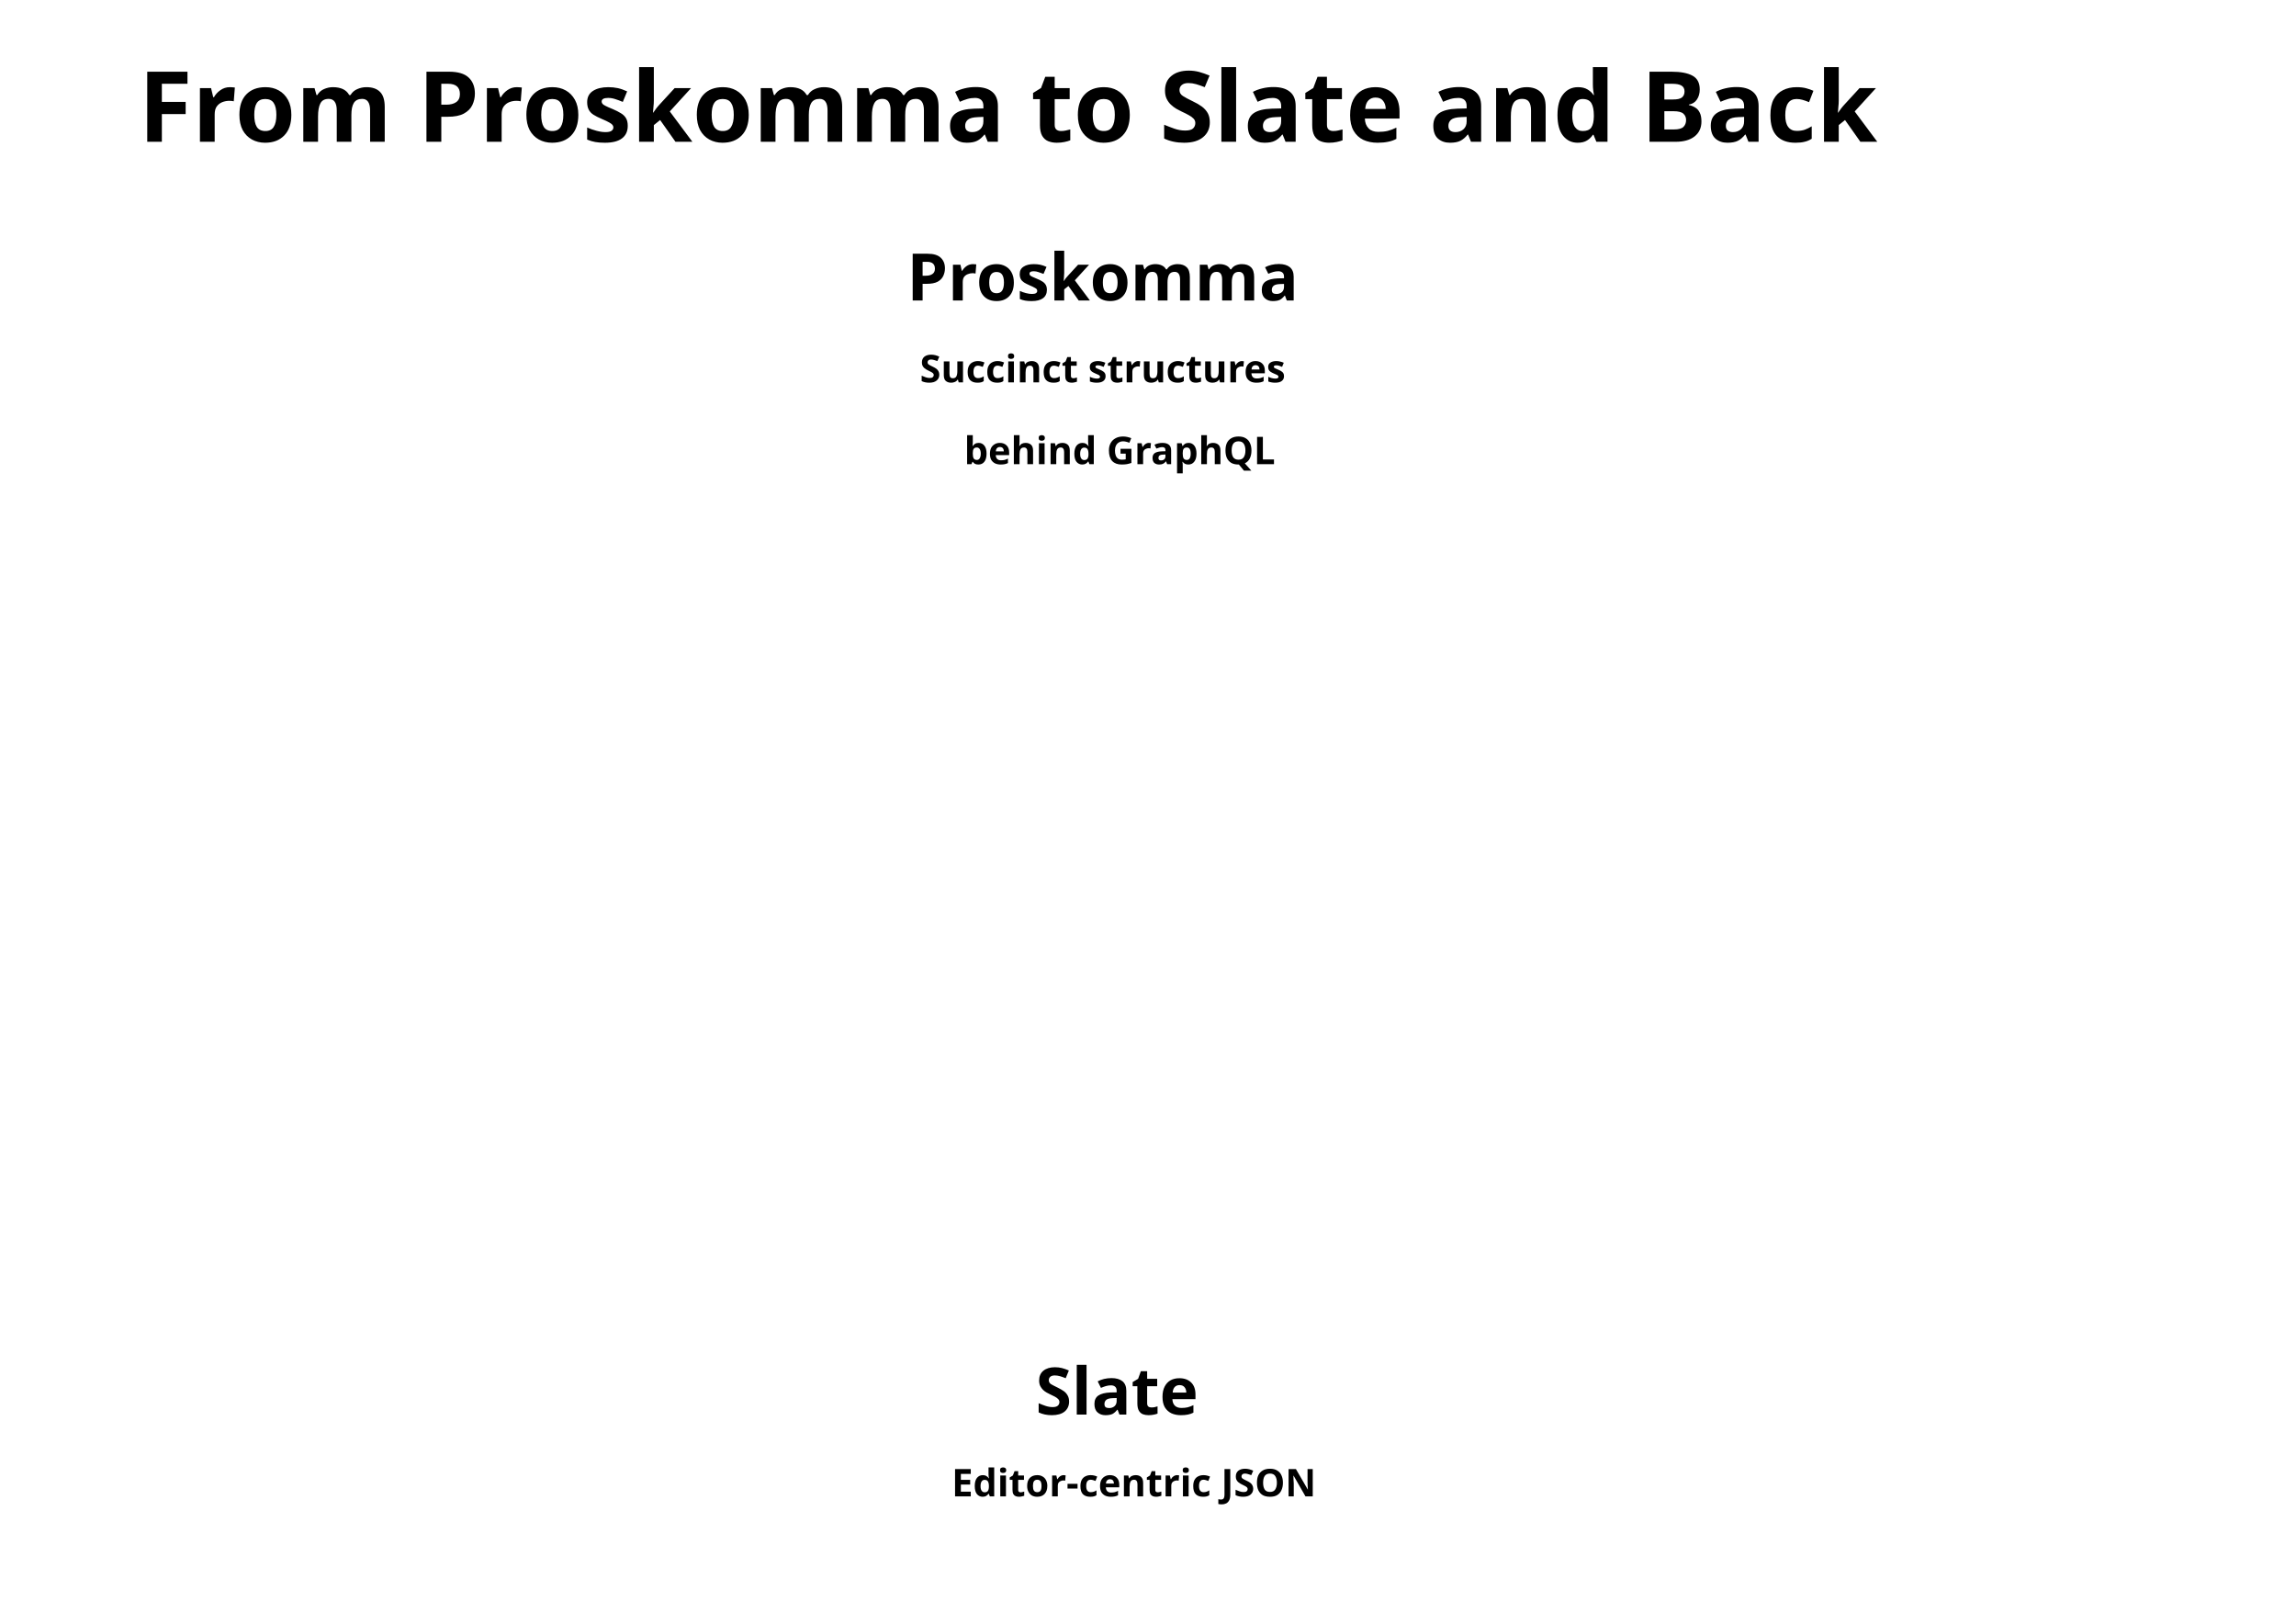
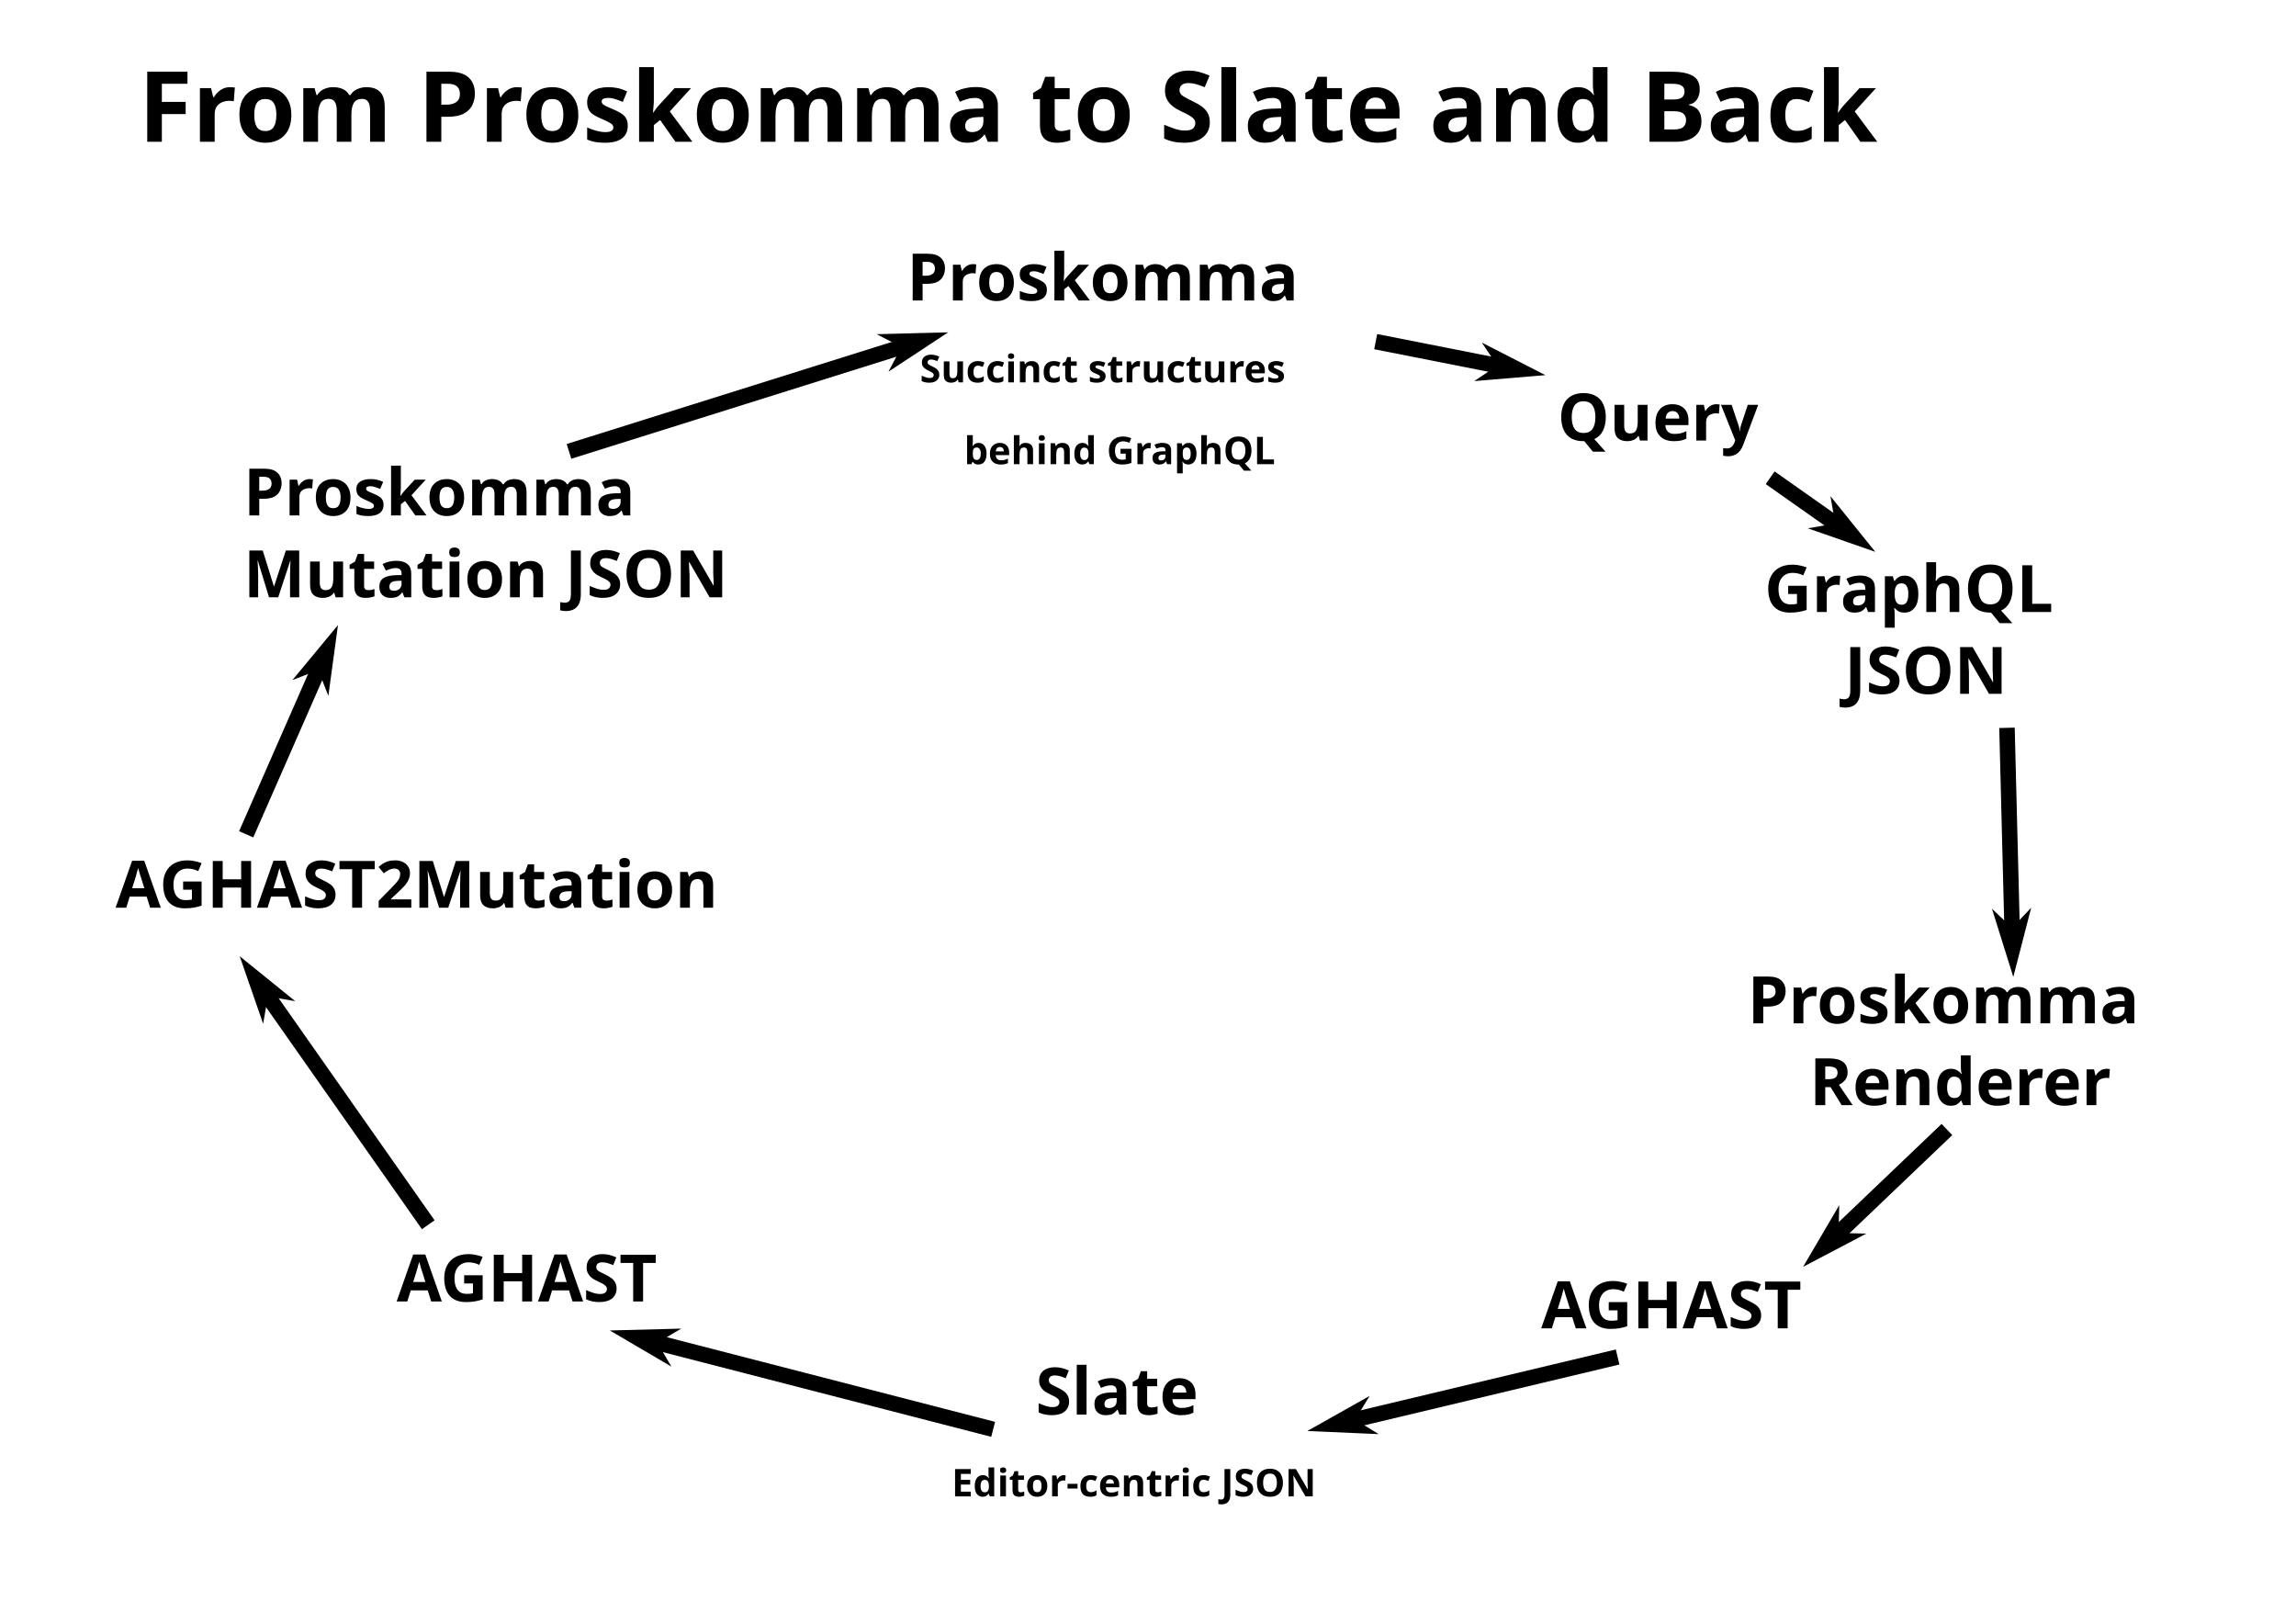
<svg xmlns="http://www.w3.org/2000/svg" width="297mm" height="210mm" viewBox="0 0 297 210" version="1.1" id="svg8">
  <defs id="defs2">
    <marker orient="auto" refY="0.0" refX="0.0" id="Arrow1Send" style="overflow:visible;">
      <path id="path4681" d="M 0.0,0.0 L 5.0,-5.0 L -12.5,0.0 L 5.0,5.0 L 0.0,0.0 z " style="fill-rule:evenodd;stroke:#000000;stroke-width:1pt;stroke-opacity:1;fill:#000000;fill-opacity:1" transform="scale(0.2) rotate(180) translate(6,0)" />
    </marker>
    <marker orient="auto" refY="0" refX="0" id="Arrow1Send-3" style="overflow:visible">
      <path id="path4681-6" d="M 0,0 5,-5 -12.5,0 5,5 Z" style="fill:#000000;fill-opacity:1;fill-rule:evenodd;stroke:#000000;stroke-width:1pt;stroke-opacity:1" transform="matrix(-0.2,0,0,-0.2,-1.2,0)" />
    </marker>
    <marker orient="auto" refY="0" refX="0" id="Arrow1Send-5" style="overflow:visible">
      <path id="path4681-3" d="M 0,0 5,-5 -12.5,0 5,5 Z" style="fill:#000000;fill-opacity:1;fill-rule:evenodd;stroke:#000000;stroke-width:1pt;stroke-opacity:1" transform="matrix(-0.2,0,0,-0.2,-1.2,0)" />
    </marker>
    <marker orient="auto" refY="0" refX="0" id="Arrow1Send-6" style="overflow:visible">
      <path id="path4681-2" d="M 0,0 5,-5 -12.5,0 5,5 Z" style="fill:#000000;fill-opacity:1;fill-rule:evenodd;stroke:#000000;stroke-width:1pt;stroke-opacity:1" transform="matrix(-0.2,0,0,-0.2,-1.2,0)" />
    </marker>
    <marker orient="auto" refY="0" refX="0" id="Arrow1Send-5-1" style="overflow:visible">
      <path id="path4681-3-2" d="M 0,0 5,-5 -12.5,0 5,5 Z" style="fill:#000000;fill-opacity:1;fill-rule:evenodd;stroke:#000000;stroke-width:1pt;stroke-opacity:1" transform="matrix(-0.2,0,0,-0.2,-1.2,0)" />
    </marker>
    <marker orient="auto" refY="0" refX="0" id="Arrow1Send-6-7" style="overflow:visible">
      <path id="path4681-2-0" d="M 0,0 5,-5 -12.5,0 5,5 Z" style="fill:#000000;fill-opacity:1;fill-rule:evenodd;stroke:#000000;stroke-width:1pt;stroke-opacity:1" transform="matrix(-0.2,0,0,-0.2,-1.2,0)" />
    </marker>
    <marker orient="auto" refY="0" refX="0" id="Arrow1Send-6-7-9" style="overflow:visible">
      <path id="path4681-2-0-3" d="M 0,0 5,-5 -12.5,0 5,5 Z" style="fill:#000000;fill-opacity:1;fill-rule:evenodd;stroke:#000000;stroke-width:1pt;stroke-opacity:1" transform="matrix(-0.2,0,0,-0.2,-1.2,0)" />
    </marker>
    <marker orient="auto" refY="0" refX="0" id="Arrow1Send-6-7-9-0" style="overflow:visible">
      <path id="path4681-2-0-3-6" d="M 0,0 5,-5 -12.5,0 5,5 Z" style="fill:#000000;fill-opacity:1;fill-rule:evenodd;stroke:#000000;stroke-width:1pt;stroke-opacity:1" transform="matrix(-0.2,0,0,-0.2,-1.2,0)" />
    </marker>
    <marker orient="auto" refY="0" refX="0" id="Arrow1Send-6-7-9-6" style="overflow:visible">
      <path id="path4681-2-0-3-1" d="M 0,0 5,-5 -12.5,0 5,5 Z" style="fill:#000000;fill-opacity:1;fill-rule:evenodd;stroke:#000000;stroke-width:1pt;stroke-opacity:1" transform="matrix(-0.2,0,0,-0.2,-1.2,0)" />
    </marker>
    <marker orient="auto" refY="0" refX="0" id="Arrow1Send-6-7-9-7" style="overflow:visible">
      <path id="path4681-2-0-3-9" d="M 0,0 5,-5 -12.5,0 5,5 Z" style="fill:#000000;fill-opacity:1;fill-rule:evenodd;stroke:#000000;stroke-width:1pt;stroke-opacity:1" transform="matrix(-0.2,0,0,-0.2,-1.2,0)" />
    </marker>
    <marker orient="auto" refY="0" refX="0" id="Arrow1Send-6-7-9-2" style="overflow:visible">
      <path id="path4681-2-0-3-3" d="M 0,0 5,-5 -12.5,0 5,5 Z" style="fill:#000000;fill-opacity:1;fill-rule:evenodd;stroke:#000000;stroke-width:1pt;stroke-opacity:1" transform="matrix(-0.2,0,0,-0.2,-1.2,0)" />
    </marker>
  </defs>
  <g id="layer1" transform="translate(0,-87)" style="display:none">
    <ellipse style="fill:none;fill-opacity:1;stroke:#000000;stroke-width:0.265;stroke-miterlimit:4;stroke-dasharray:none;stroke-dashoffset:0;stroke-opacity:1" id="path4537" cx="148.295" cy="200.859" rx="116.57" ry="72.044" />
  </g>
  <g id="layer2" style="display:inline">
    <text xml:space="preserve" style="font-style:normal;font-variant:normal;font-weight:bold;font-stretch:normal;font-size:4.939px;line-height:1.25;font-family:sans-serif;-inkscape-font-specification:'sans-serif Bold';letter-spacing:0px;word-spacing:0px;fill:#000000;fill-opacity:1;stroke:none;stroke-width:0.265" x="17.907" y="18.338" id="text4541">
      <tspan id="tspan4539" x="17.907" y="18.338" style="font-size:12.7px;stroke-width:0.265">From Proskomma to Slate and Back</tspan>
    </text>
    <text xml:space="preserve" style="font-style:normal;font-variant:normal;font-weight:bold;font-stretch:normal;font-size:8.467px;line-height:1.25;font-family:sans-serif;-inkscape-font-specification:'sans-serif Bold';letter-spacing:0px;word-spacing:0px;fill:#000000;fill-opacity:1;stroke:none;stroke-width:0.265" x="150.339" y="38.865" id="text4564">
      <tspan id="tspan4562" x="150.339" y="38.865" style="text-align:center;text-anchor:middle;stroke-width:0.265">Proskomma</tspan>
      <tspan x="150.339" y="49.448" style="font-size:4.939px;text-align:center;text-anchor:middle;stroke-width:0.265" id="tspan4572">Succinct structures</tspan>
      <tspan x="150.339" y="60.031" style="font-size:4.939px;text-align:center;text-anchor:middle;stroke-width:0.265" id="tspan4574">behind GraphQL</tspan>
    </text>
    <text xml:space="preserve" style="font-style:normal;font-variant:normal;font-weight:bold;font-stretch:normal;font-size:8.467px;line-height:1.25;font-family:sans-serif;-inkscape-font-specification:'sans-serif Bold';letter-spacing:0px;word-spacing:0px;fill:#000000;fill-opacity:1;stroke:none;stroke-width:0.265" x="152.188" y="182.953" id="text4568">
      <tspan id="tspan4566" x="152.188" y="182.953" style="text-align:center;text-anchor:middle;stroke-width:0.265">Slate</tspan>
      <tspan x="152.188" y="193.536" style="font-size:4.939px;text-align:center;text-anchor:middle;stroke-width:0.265" id="tspan4570">Editor-centric JSON</tspan>
    </text>
  </g>
-   <g id="layer3" style="display:none">
+   <g id="layer3" style="display:inline">
    <text xml:space="preserve" style="font-style:normal;font-variant:normal;font-weight:bold;font-stretch:normal;font-size:8.467px;line-height:1.25;font-family:sans-serif;-inkscape-font-specification:'sans-serif Bold';letter-spacing:0px;word-spacing:0px;fill:#000000;fill-opacity:1;stroke:none;stroke-width:0.265" x="201.47" y="56.98" id="text4579">
      <tspan id="tspan4577" x="201.47" y="56.98" style="stroke-width:0.265">Query</tspan>
    </text>
    <text xml:space="preserve" style="font-style:normal;font-variant:normal;font-weight:bold;font-stretch:normal;font-size:8.467px;line-height:1.25;font-family:sans-serif;-inkscape-font-specification:'sans-serif Bold';letter-spacing:0px;word-spacing:0px;fill:#000000;fill-opacity:1;stroke:none;stroke-width:0.265" x="254.632" y="79.152" id="text4583">
      <tspan id="tspan4581" x="254.632" y="79.152" style="text-align:center;text-anchor:middle;stroke-width:0.265">GraphQL</tspan>
      <tspan x="254.632" y="89.736" style="text-align:center;text-anchor:middle;stroke-width:0.265" id="tspan4585">JSON</tspan>
    </text>
    <path style="fill:none;stroke:#000000;stroke-width:2;stroke-linecap:butt;stroke-linejoin:miter;stroke-miterlimit:4;stroke-dasharray:none;stroke-opacity:1;marker-end:url(#Arrow1Send)" d="m 177.954,44.185 18.451,3.642" id="path4664" />
    <path style="display:inline;fill:none;stroke:#000000;stroke-width:2;stroke-linecap:butt;stroke-linejoin:miter;stroke-miterlimit:4;stroke-dasharray:none;stroke-opacity:1;marker-end:url(#Arrow1Send-3)" d="m 228.981,61.789 10.682,7.526" id="path4664-7" />
  </g>
-   <g id="layer4" style="display:none">
+   <g id="layer4" style="display:inline">
    <text xml:space="preserve" style="font-style:normal;font-variant:normal;font-weight:bold;font-stretch:normal;font-size:8.467px;line-height:1.25;font-family:sans-serif;-inkscape-font-specification:'sans-serif Bold';letter-spacing:0px;word-spacing:0px;fill:#000000;fill-opacity:1;stroke:none;stroke-width:0.265" x="259.081" y="132.349" id="text4589">
      <tspan id="tspan4587" x="259.081" y="132.349" style="text-align:center;text-anchor:middle;stroke-width:0.265">Proskomma</tspan>
      <tspan x="259.081" y="142.932" style="text-align:center;text-anchor:middle;stroke-width:0.265" id="tspan4591">Renderer</tspan>
    </text>
    <text xml:space="preserve" style="font-style:normal;font-variant:normal;font-weight:bold;font-stretch:normal;font-size:8.467px;line-height:1.25;font-family:sans-serif;-inkscape-font-specification:'sans-serif Bold';letter-spacing:0px;word-spacing:0px;fill:#000000;fill-opacity:1;stroke:none;stroke-width:0.265" x="199.364" y="171.797" id="text4595">
      <tspan id="tspan4593" x="199.364" y="171.797" style="stroke-width:0.265">AGHAST</tspan>
    </text>
    <path style="display:inline;fill:none;stroke:#000000;stroke-width:2;stroke-linecap:butt;stroke-linejoin:miter;stroke-miterlimit:4;stroke-dasharray:none;stroke-opacity:1;marker-end:url(#Arrow1Send-5-1)" d="m 259.614,94.132 0.728,28.647" id="path4664-5" />
    <path style="display:inline;fill:none;stroke:#000000;stroke-width:2;stroke-linecap:butt;stroke-linejoin:miter;stroke-miterlimit:4;stroke-dasharray:none;stroke-opacity:1;marker-end:url(#Arrow1Send-6-7)" d="m 251.845,146.085 -16.023,15.295" id="path4664-9" />
    <path style="display:inline;fill:none;stroke:#000000;stroke-width:2;stroke-linecap:butt;stroke-linejoin:miter;stroke-miterlimit:4;stroke-dasharray:none;stroke-opacity:1;marker-end:url(#Arrow1Send-6-7-9)" d="m 209.247,175.505 -36.659,8.74" id="path4664-9-6" />
  </g>
-   <g id="layer5" style="display:none">
+   <g id="layer5" style="display:inline">
    <text xml:space="preserve" style="font-style:normal;font-variant:normal;font-weight:bold;font-stretch:normal;font-size:8.467px;line-height:1.25;font-family:sans-serif;-inkscape-font-specification:'sans-serif Bold';letter-spacing:0px;word-spacing:0px;display:inline;fill:#000000;fill-opacity:1;stroke:none;stroke-width:0.265" x="51.308" y="168.325" id="text4627">
      <tspan id="tspan4625" x="51.308" y="168.325" style="stroke-width:0.265">AGHAST</tspan>
    </text>
    <text xml:space="preserve" style="font-style:normal;font-variant:normal;font-weight:bold;font-stretch:normal;font-size:8.467px;line-height:1.25;font-family:sans-serif;-inkscape-font-specification:'sans-serif Bold';letter-spacing:0px;word-spacing:0px;display:inline;fill:#000000;fill-opacity:1;stroke:none;stroke-width:0.265" x="14.955" y="117.4" id="text4631">
      <tspan id="tspan4629" x="14.955" y="117.4" style="stroke-width:0.265">AGHAST2Mutation</tspan>
    </text>
    <text xml:space="preserve" style="font-style:normal;font-variant:normal;font-weight:bold;font-stretch:normal;font-size:8.467px;line-height:1.25;font-family:sans-serif;-inkscape-font-specification:'sans-serif Bold';letter-spacing:0px;word-spacing:0px;fill:#000000;fill-opacity:1;stroke:none;stroke-width:0.265" x="31.49" y="66.666" id="text4660">
      <tspan id="tspan4658" x="31.49" y="66.666" style="stroke-width:0.265">Proskomma</tspan>
      <tspan x="31.49" y="77.249" style="stroke-width:0.265" id="tspan4662">Mutation JSON</tspan>
    </text>
    <path style="display:inline;fill:none;stroke:#000000;stroke-width:2;stroke-linecap:butt;stroke-linejoin:miter;stroke-miterlimit:4;stroke-dasharray:none;stroke-opacity:1;marker-end:url(#Arrow1Send-6-7-9-0)" d="M 128.47,184.862 82.343,172.966" id="path4664-9-6-2" />
    <path style="display:inline;fill:none;stroke:#000000;stroke-width:2;stroke-linecap:butt;stroke-linejoin:miter;stroke-miterlimit:4;stroke-dasharray:none;stroke-opacity:1;marker-end:url(#Arrow1Send-6-7-9-6)" d="M 55.395,158.4 33.06,126.596" id="path4664-9-6-8" />
    <path style="display:inline;fill:none;stroke:#000000;stroke-width:2;stroke-linecap:butt;stroke-linejoin:miter;stroke-miterlimit:4;stroke-dasharray:none;stroke-opacity:1;marker-end:url(#Arrow1Send-6-7-9-7)" d="M 31.846,107.903 42.285,84.111" id="path4664-9-6-20" />
    <path style="display:inline;fill:none;stroke:#000000;stroke-width:2;stroke-linecap:butt;stroke-linejoin:miter;stroke-miterlimit:4;stroke-dasharray:none;stroke-opacity:1;marker-end:url(#Arrow1Send-6-7-9-2)" d="M 73.603,58.377 119.245,44.053" id="path4664-9-6-7" />
  </g>
</svg>
